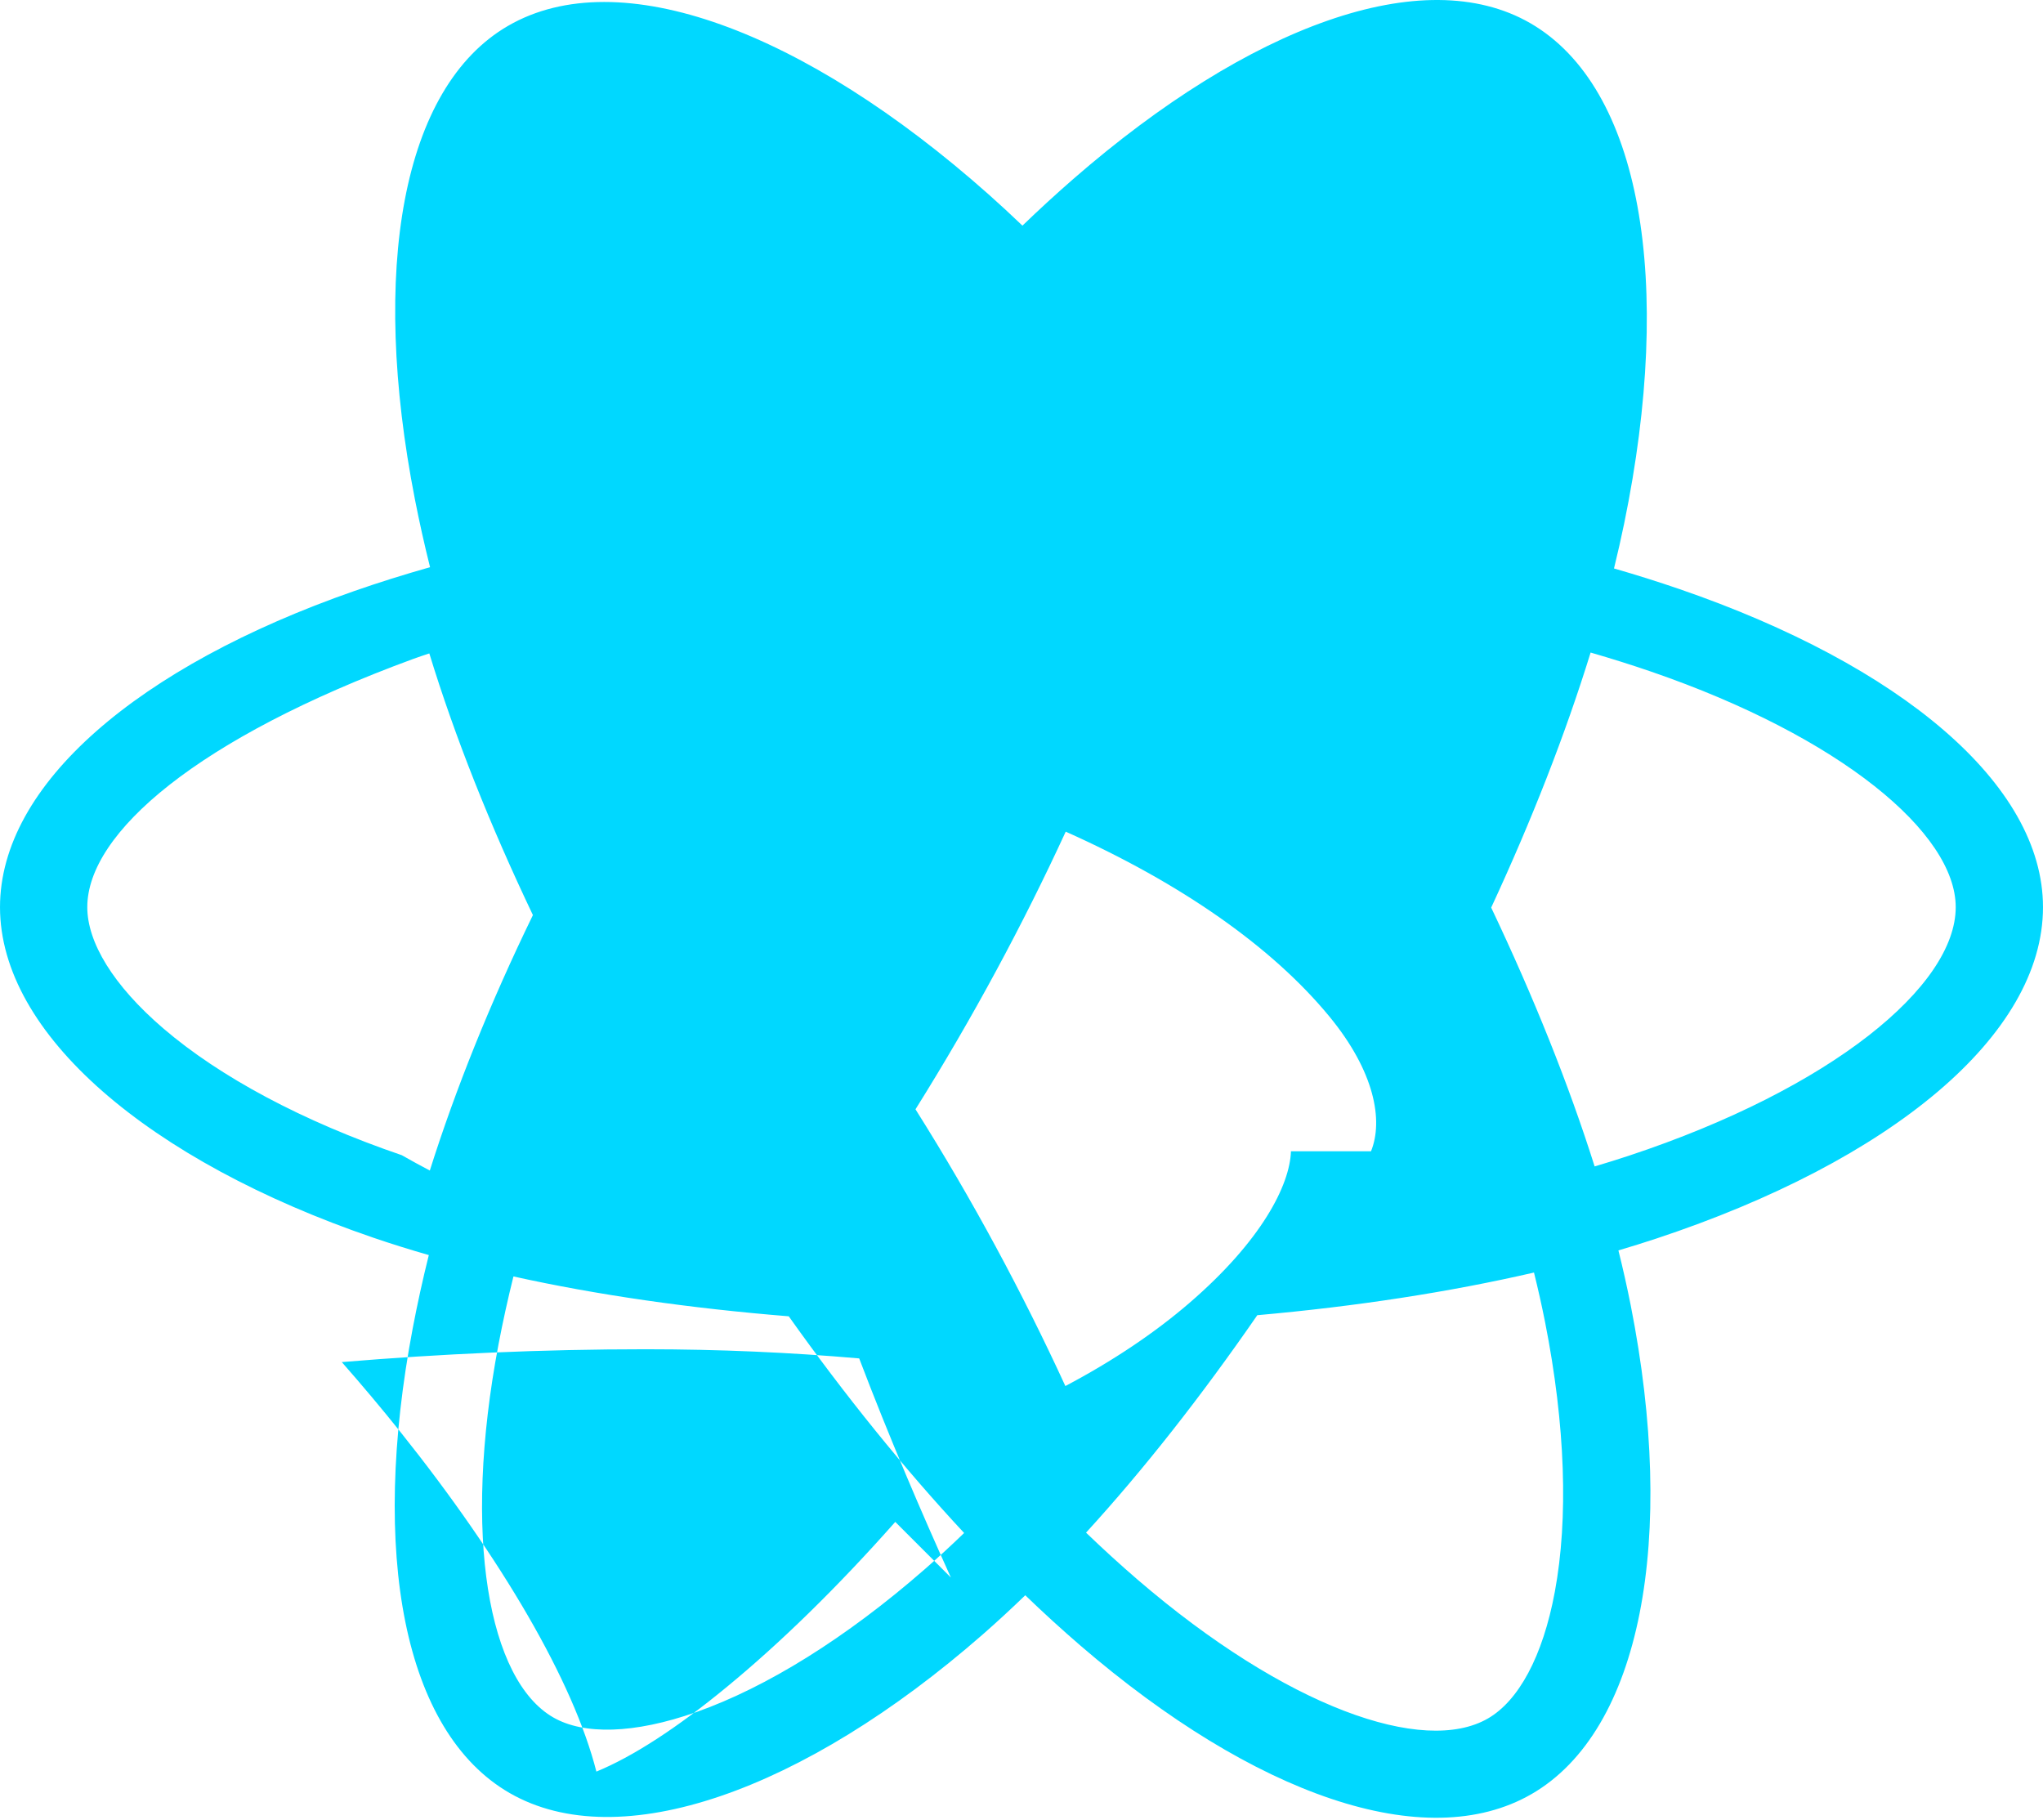
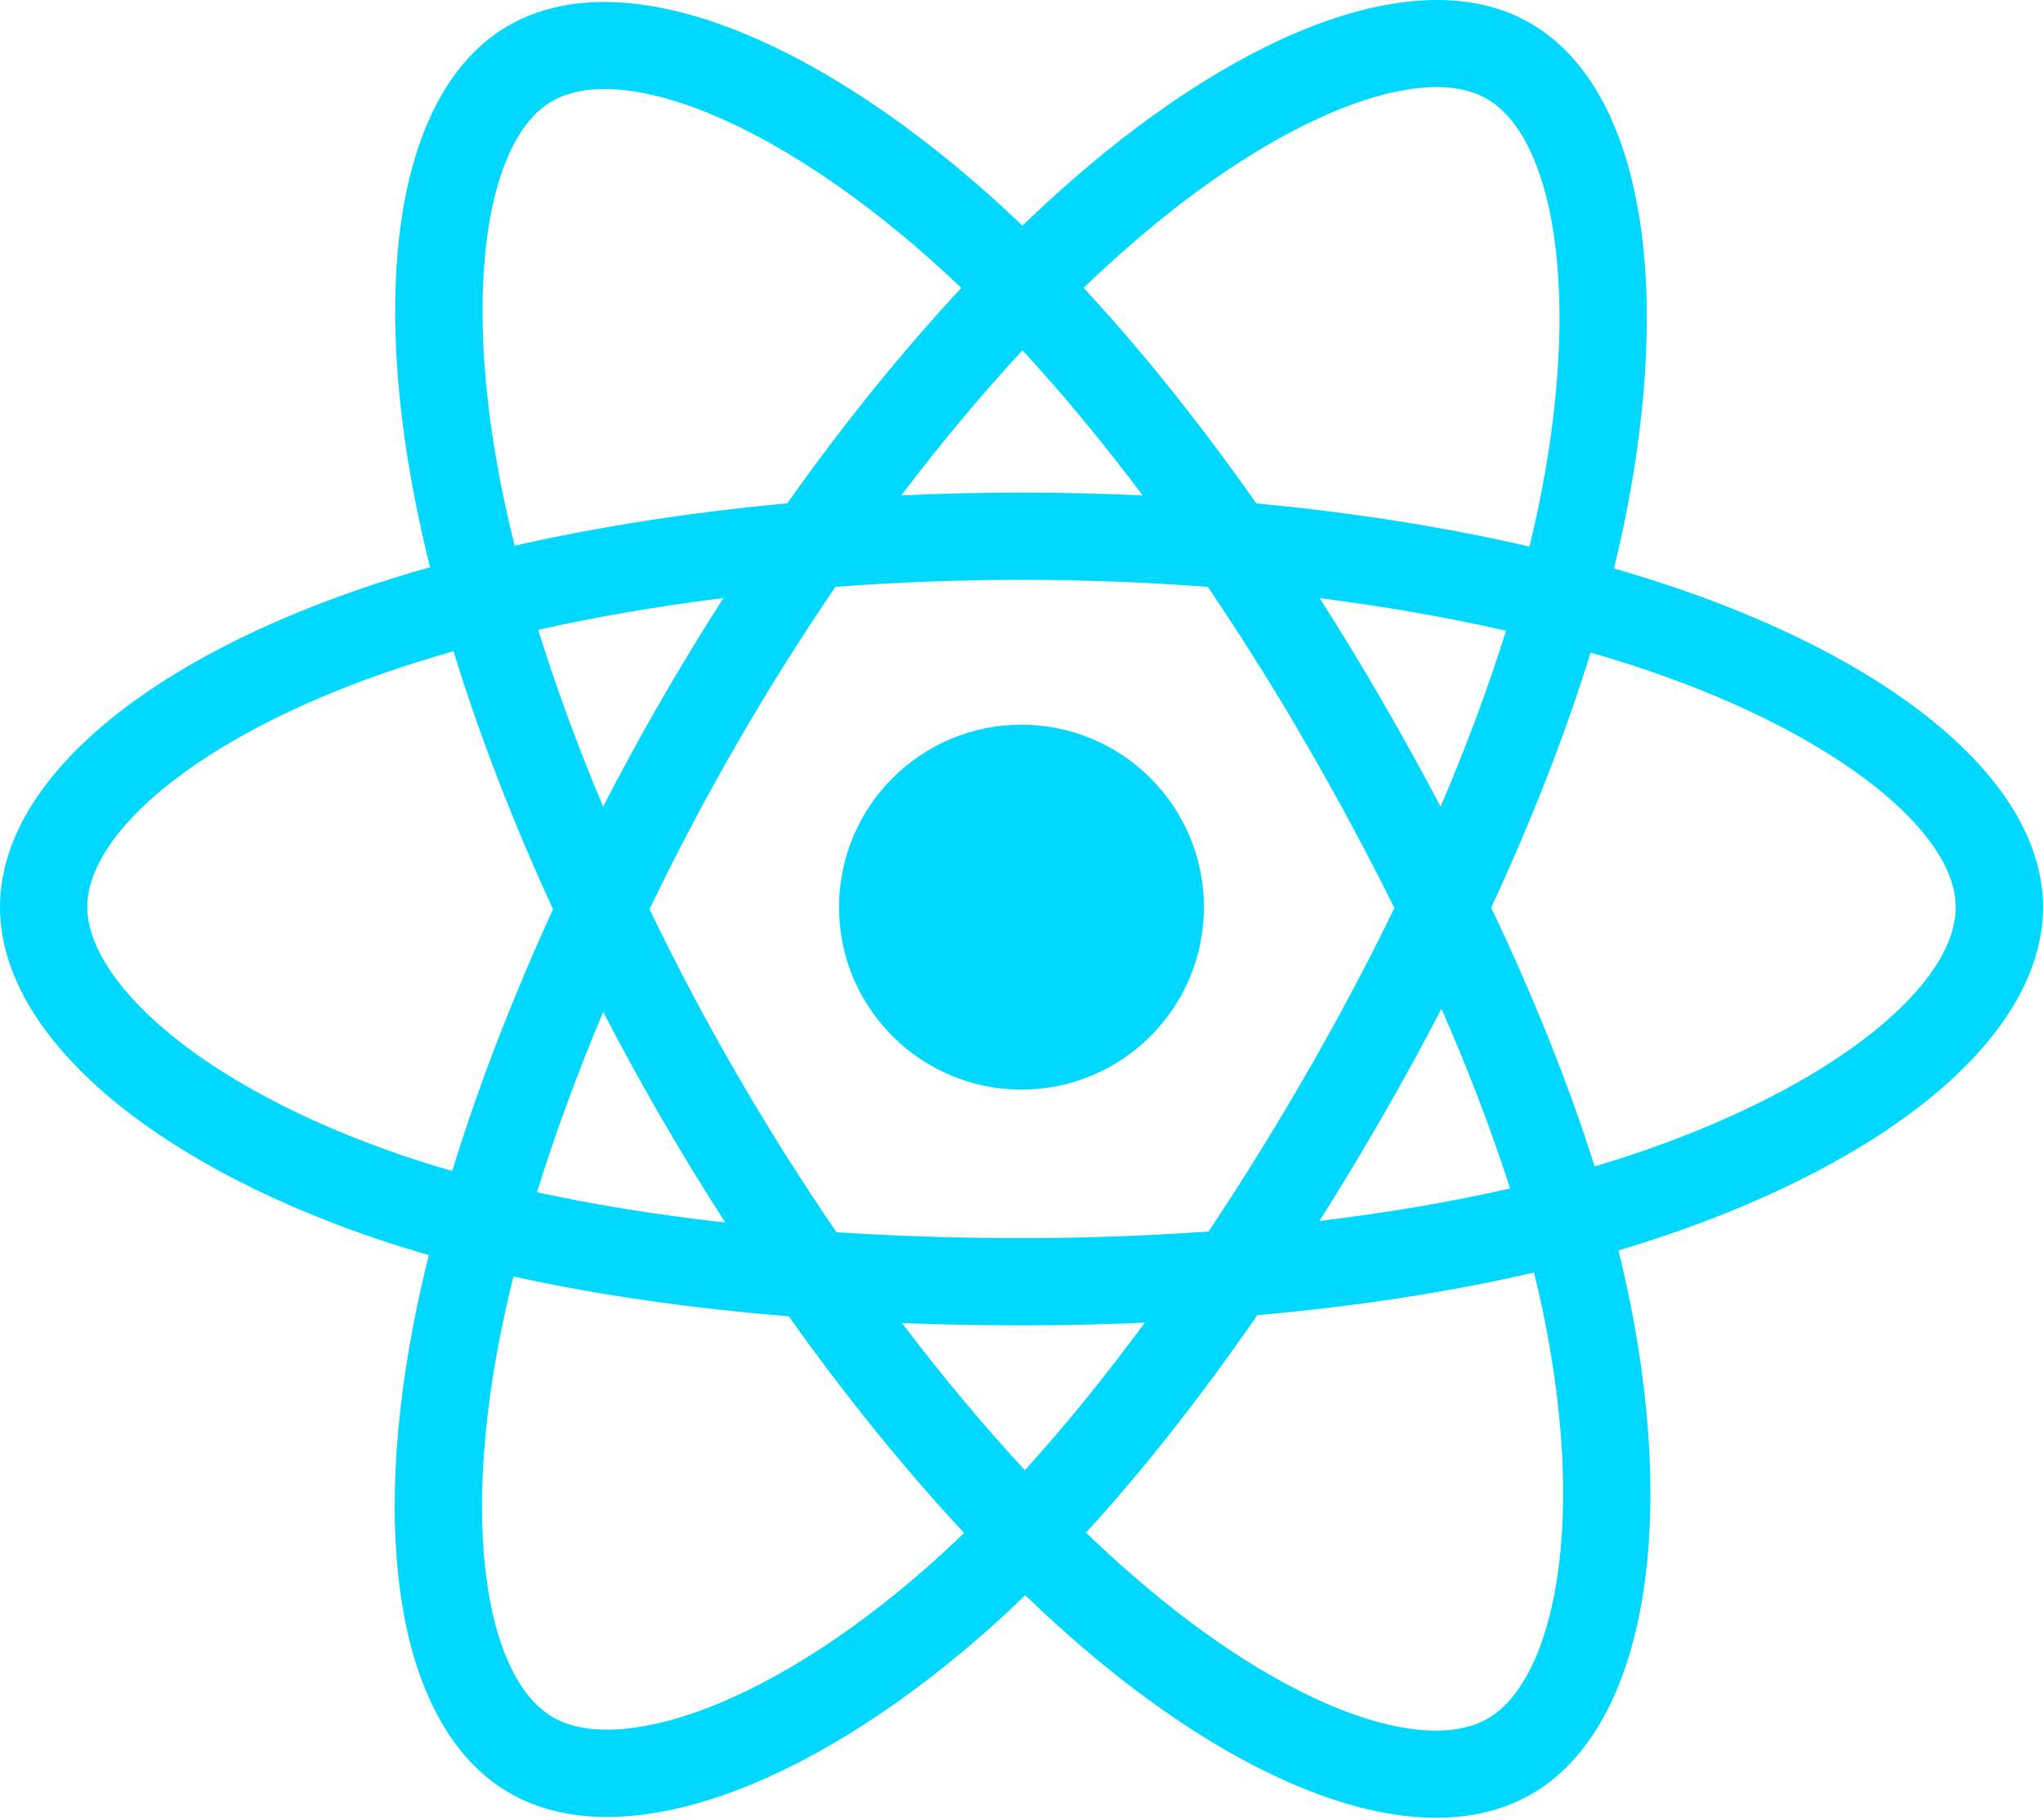
<svg xmlns="http://www.w3.org/2000/svg" aria-hidden="true" role="img" class="iconify iconify--logos" width="35.93" height="32" preserveAspectRatio="xMidYMid meet" viewBox="0 0 256 228">
-   <path fill="#00D8FF" d="M210.483 73.824a171.49 171.49 0 0 0-8.24-2.597c.465-1.9.893-3.777 1.273-5.621c6.238-30.281 2.16-54.676-11.769-62.708c-13.355-7.7-35.196.329-57.254 19.526a171.23 171.23 0 0 0-6.375 5.848a155.866 155.866 0 0 0-4.241-3.917C100.759 3.829 77.587-4.822 63.673 3.233C50.33 10.957 46.379 33.89 51.995 62.588a170.974 170.974 0 0 0 1.892 8.48c-3.28.932-6.445 1.924-9.474 2.98C17.309 83.498 0 98.307 0 113.668c0 15.865 18.582 31.778 46.812 41.427a145.52 145.52 0 0 0 6.921 2.165a167.467 167.467 0 0 0-2.01 9.138c-5.354 28.2-1.173 50.591 12.134 58.266c13.744 7.926 36.812-.22 59.273-19.855a145.567 145.567 0 0 0 5.342-4.923a168.064 168.064 0 0 0 6.92 6.314c21.758 18.722 43.246 26.282 56.54 18.586c13.731-7.949 18.194-32.003 12.4-61.268a145.016 145.016 0 0 0-1.535-6.842c1.62-.48 3.21-.974 4.76-1.488c29.348-9.723 48.443-25.443 48.443-41.52c0-15.417-17.868-30.326-45.517-39.844Zm-6.365 70.984c-1.4.463-2.836.91-4.3 1.345c-3.24-10.257-7.612-21.163-12.963-32.432c5.106-11 9.31-21.767 12.459-31.957c2.619.758 5.16 1.557 7.61 2.4c23.69 8.156 38.14 20.213 38.14 29.504c0 9.896-15.606 22.743-40.946 31.14Zm-10.514 20.834c2.562 12.94 2.927 24.64 1.23 33.787c-1.524 8.219-4.59 13.698-8.382 15.893c-8.067 4.67-25.32-1.4-43.927-17.412a156.726 156.726 0 0 1-6.437-5.87c7.214-7.889 14.423-17.06 21.459-27.246c12.376-1.098 24.068-2.894 34.671-5.345a134.17 134.17 0 0 1 1.386 6.193ZM87.276 214.515c-7.882 2.783-14.16 2.863-17.955.675c-8.075-4.657-11.432-22.636-6.853-46.752a156.923 156.923 0 0 1 1.869-8.499c10.486 2.32 22.093 3.988 34.498 4.994c7.084 9.967 14.501 19.128 21.976 27.15a134.668 134.668 0 0 1-4.877 4.492c-9.933 8.682-19.886 14.842-28.658 17.94ZM50.35 144.747c-12.483-4.267-22.792-9.812-29.858-15.863c-6.35-5.437-9.555-10.836-9.555-15.216c0-9.322 13.897-21.212 40.826-31.098c.655-.237 1.334-.47 2.033-.696c3.212 10.486 7.586 21.463 12.98 32.786c-5.359 11.022-9.684 21.78-12.917 32.008a120.7 120.7 0 0 1-3.51-1.92Zm61.832 45.948c-7.354 8.314-14.547 15.285-21.07 20.647c-6.298 5.197-11.847 8.774-16.382 10.638c-2.866-11.27-11.851-26.658-24.526-42.52c-2.408-3.016-4.88-5.947-7.376-8.79c12.318-1.032 25.144-1.609 38.057-1.609c9.216 0 18.172.4 26.776 1.148c3.836 10.077 7.867 19.442 11.521 27.523v.04v-.077Zm49.583-46.443c-.14 4.244-3.674 11.218-12.767 19.044c-4.273 3.677-9.505 7.213-15.502 10.375c-5.35-11.632-11.602-23.288-18.78-34.676c7.213-11.521 13.478-23.18 18.825-34.788c14.494 6.48 25.892 14.473 33.04 23.162c5.694 6.916 6.77 13.051 5.216 16.883h-.032Z" />
+   <path fill="#00D8FF" d="M210.483 73.824a171.49 171.49 0 0 0-8.24-2.597c.465-1.9.893-3.777 1.273-5.621c6.238-30.281 2.16-54.676-11.769-62.708c-13.355-7.7-35.196.329-57.254 19.526a171.23 171.23 0 0 0-6.375 5.848a155.866 155.866 0 0 0-4.241-3.917C100.759 3.829 77.587-4.822 63.673 3.233C50.33 10.957 46.379 33.89 51.995 62.588a170.974 170.974 0 0 0 1.892 8.48c-3.28.932-6.445 1.924-9.474 2.98C17.309 83.498 0 98.307 0 113.668c0 15.865 18.582 31.778 46.812 41.427a145.52 145.52 0 0 0 6.921 2.165a167.467 167.467 0 0 0-2.01 9.138c-5.354 28.2-1.173 50.591 12.134 58.266c13.744 7.926 36.812-.22 59.273-19.855a145.567 145.567 0 0 0 5.342-4.923a168.064 168.064 0 0 0 6.92 6.314c21.758 18.722 43.246 26.282 56.54 18.586c13.731-7.949 18.194-32.003 12.4-61.268a145.016 145.016 0 0 0-1.535-6.842c1.62-.48 3.21-.974 4.76-1.488c29.348-9.723 48.443-25.443 48.443-41.52c0-15.417-17.868-30.326-45.517-39.844Zm-6.365 70.984c-1.4.463-2.836.91-4.3 1.345c-3.24-10.257-7.612-21.163-12.963-32.432c5.106-11 9.31-21.767 12.459-31.957c2.619.758 5.16 1.557 7.61 2.4c23.69 8.156 38.14 20.213 38.14 29.504c0 9.896-15.606 22.743-40.946 31.14Zm-10.514 20.834c2.562 12.94 2.927 24.64 1.23 33.787c-1.524 8.219-4.59 13.698-8.382 15.893c-8.067 4.67-25.32-1.4-43.927-17.412a156.726 156.726 0 0 1-6.437-5.87c7.214-7.889 14.423-17.06 21.459-27.246c12.376-1.098 24.068-2.894 34.671-5.345a134.17 134.17 0 0 1 1.386 6.193ZM87.276 214.515c-7.882 2.783-14.16 2.863-17.955.675c-8.075-4.657-11.432-22.636-6.853-46.752a156.923 156.923 0 0 1 1.869-8.499c10.486 2.32 22.093 3.988 34.498 4.994c7.084 9.967 14.501 19.128 21.976 27.15a134.668 134.668 0 0 1-4.877 4.492c-9.933 8.682-19.886 14.842-28.658 17.94ZM50.35 144.747c-12.483-4.267-22.792-9.812-29.858-15.863c-6.35-5.437-9.555-10.836-9.555-15.216c0-9.322 13.897-21.212 37.076-29.293c2.813-.98 5.757-1.905 8.812-2.773c3.204 10.42 7.406 21.315 12.477 32.332c-5.137 11.18-9.399 22.249-12.634 32.792a134.718 134.718 0 0 1-6.318-1.979Zm12.378-84.26c-4.811-24.587-1.616-43.134 6.425-47.789c8.564-4.958 27.502 2.111 47.463 19.835a144.318 144.318 0 0 1 3.841 3.545c-7.438 7.987-14.787 17.08-21.808 26.988c-12.04 1.116-23.565 2.908-34.161 5.309a160.342 160.342 0 0 1-1.76-7.887Zm110.427 27.268a347.8 347.8 0 0 0-7.785-12.803c8.168 1.033 15.994 2.404 23.343 4.08c-2.206 7.072-4.956 14.465-8.193 22.045a381.151 381.151 0 0 0-7.365-13.322Zm-45.032-43.861c5.044 5.465 10.096 11.566 15.065 18.186a322.04 322.04 0 0 0-30.257-.006c4.974-6.559 10.069-12.652 15.192-18.18ZM82.802 87.83a323.167 323.167 0 0 0-7.227 13.238c-3.184-7.553-5.909-14.98-8.134-22.152c7.304-1.634 15.093-2.97 23.209-3.984a321.524 321.524 0 0 0-7.848 12.897Zm8.081 65.352c-8.385-.936-16.291-2.203-23.593-3.793c2.26-7.3 5.045-14.885 8.298-22.6a321.187 321.187 0 0 0 7.257 13.246c2.594 4.48 5.28 8.868 8.038 13.147Zm37.542 31.03c-5.184-5.592-10.354-11.779-15.403-18.433c4.902.192 9.899.29 14.978.29c5.218 0 10.376-.117 15.453-.343c-4.985 6.774-10.018 12.97-15.028 18.486Zm52.198-57.817c3.422 7.8 6.306 15.345 8.596 22.52c-7.422 1.694-15.436 3.058-23.88 4.071a382.417 382.417 0 0 0 7.859-13.026a347.403 347.403 0 0 0 7.425-13.565Zm-16.898 8.101a358.557 358.557 0 0 1-12.281 19.815a329.4 329.4 0 0 1-23.444.823c-7.967 0-15.716-.248-23.178-.732a310.202 310.202 0 0 1-12.513-19.846h.001a307.41 307.41 0 0 1-10.923-20.627a310.278 310.278 0 0 1 10.89-20.637l-.001.001a307.318 307.318 0 0 1 12.413-19.761c7.613-.576 15.42-.876 23.31-.876H128c7.926 0 15.743.303 23.354.883a329.357 329.357 0 0 1 12.335 19.695a358.489 358.489 0 0 1 11.036 20.54a329.472 329.472 0 0 1-11 20.722Zm22.56-122.124c8.572 4.944 11.906 24.881 6.52 51.026c-.344 1.668-.73 3.367-1.15 5.09c-10.622-2.452-22.155-4.275-34.23-5.408c-7.034-10.017-14.323-19.124-21.64-27.008a160.789 160.789 0 0 1 5.888-5.4c18.9-16.447 36.564-22.941 44.612-18.3ZM128 90.808c12.625 0 22.86 10.235 22.86 22.86s-10.235 22.86-22.86 22.86s-22.86-10.235-22.86-22.86s10.235-22.86 22.86-22.86Z" />
</svg>
